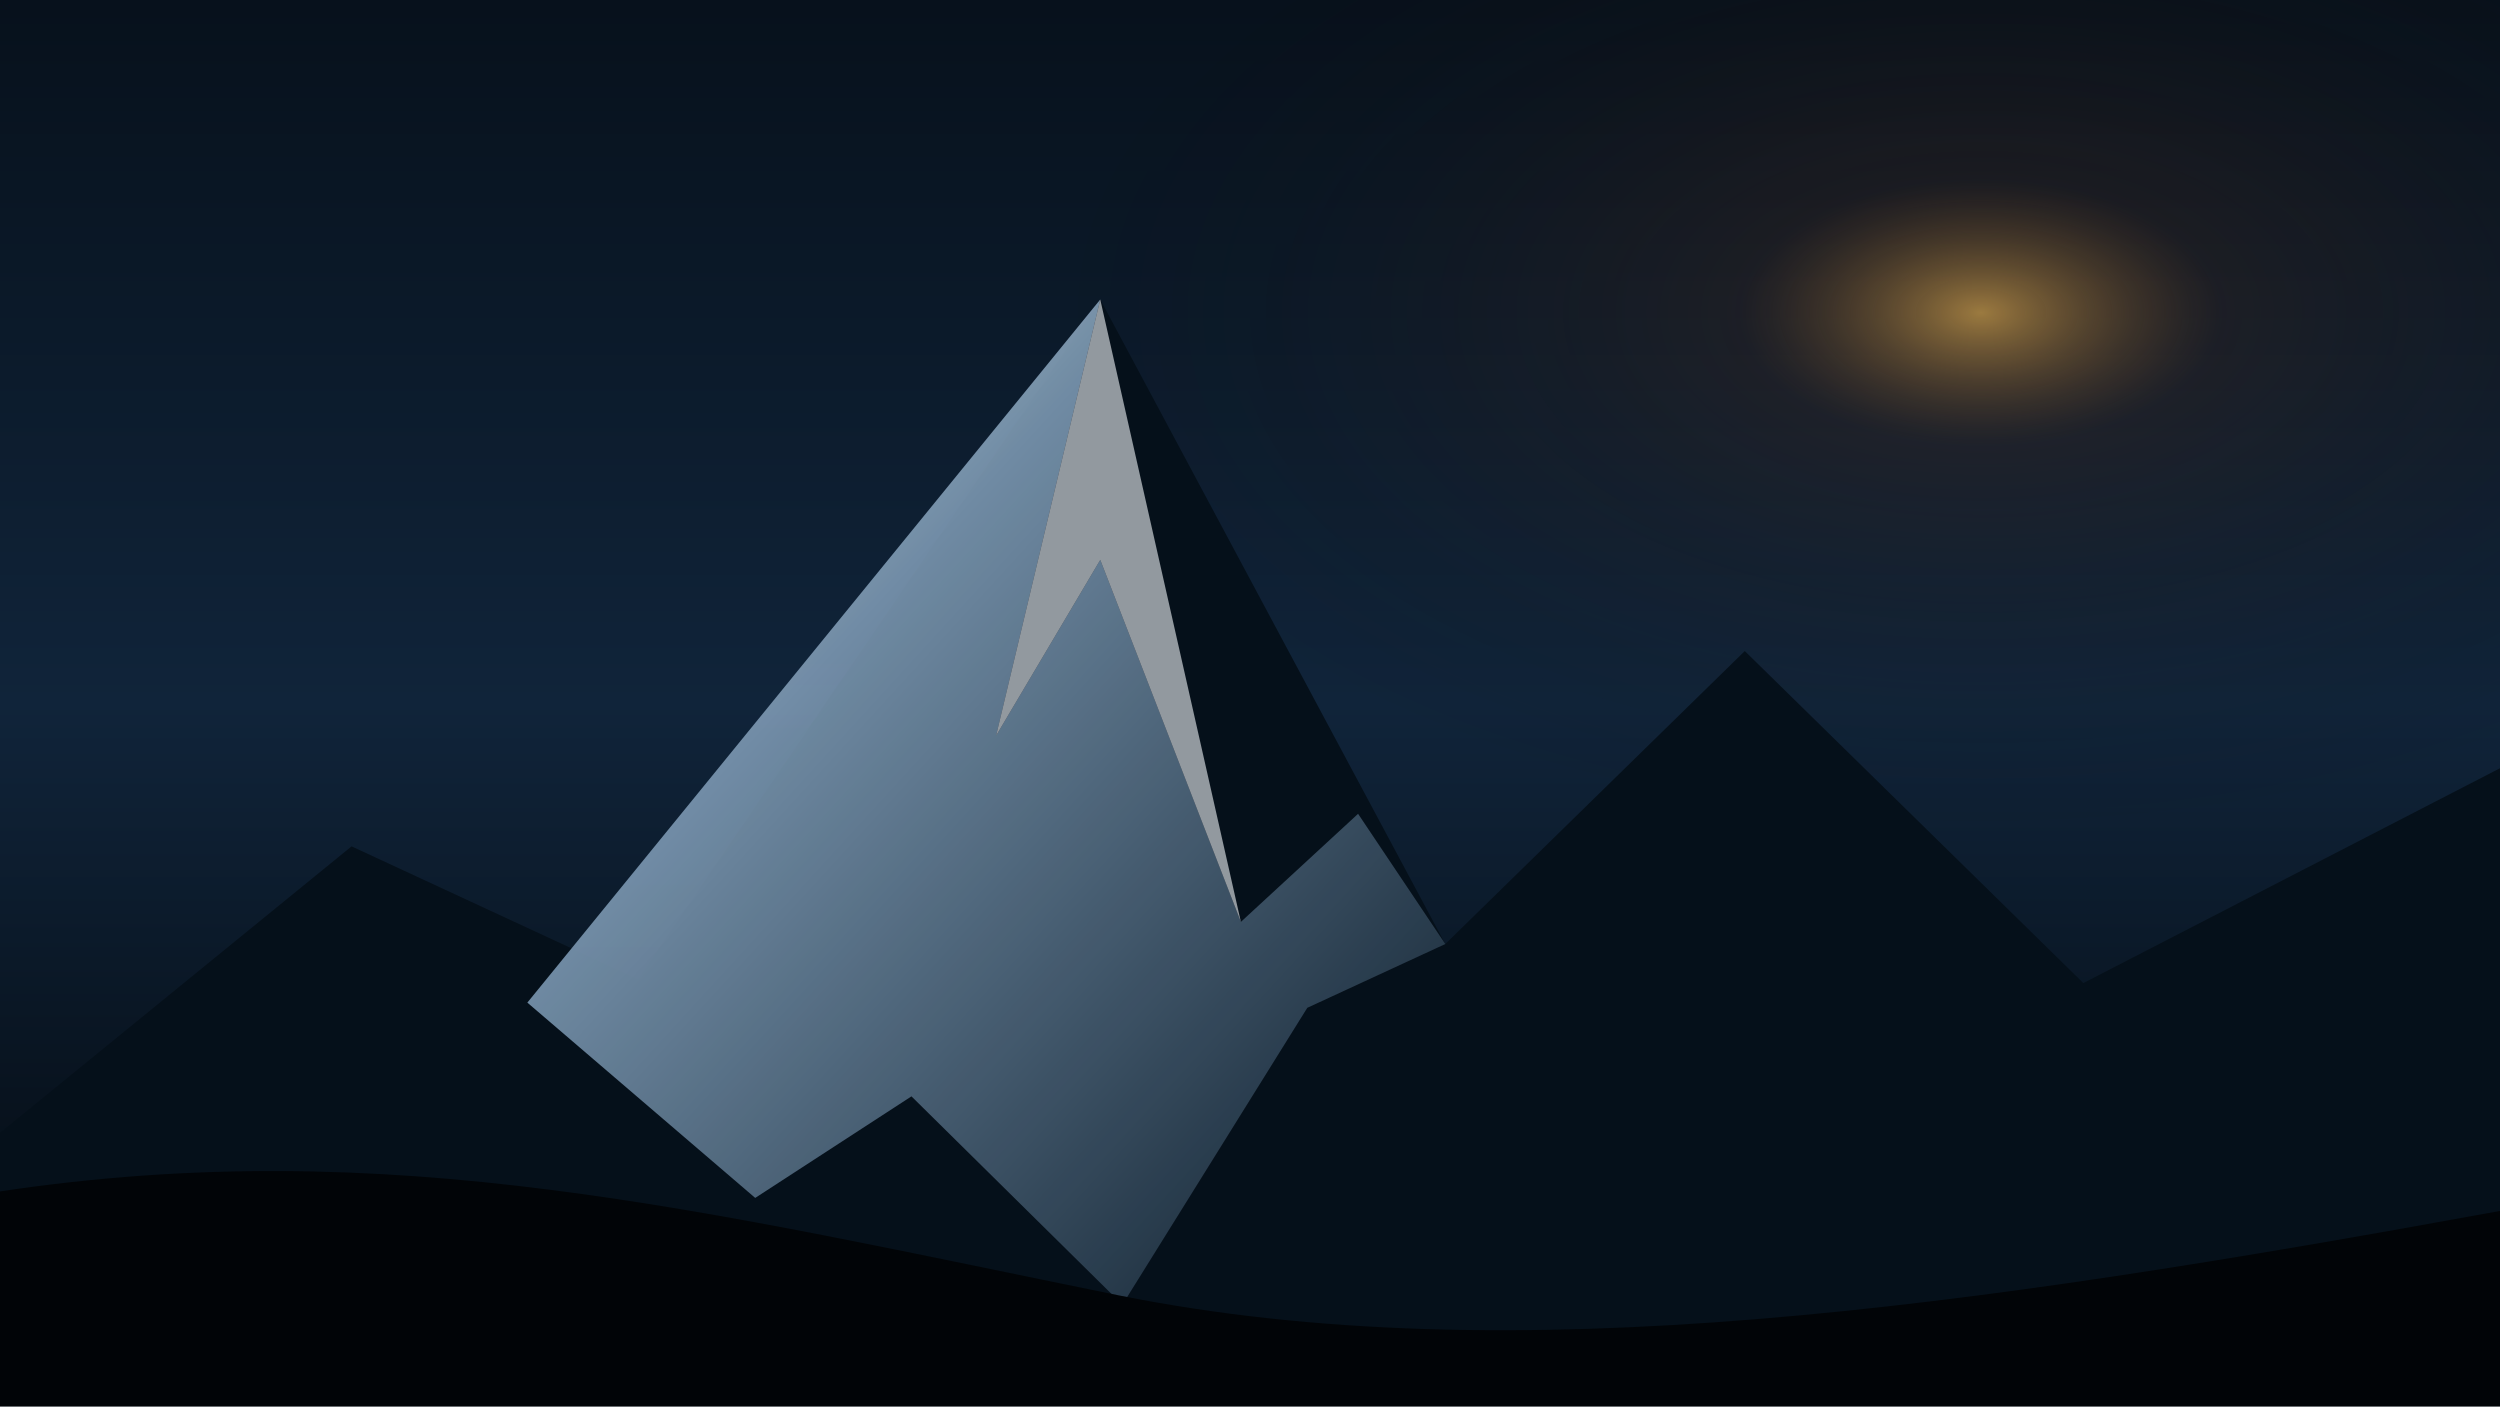
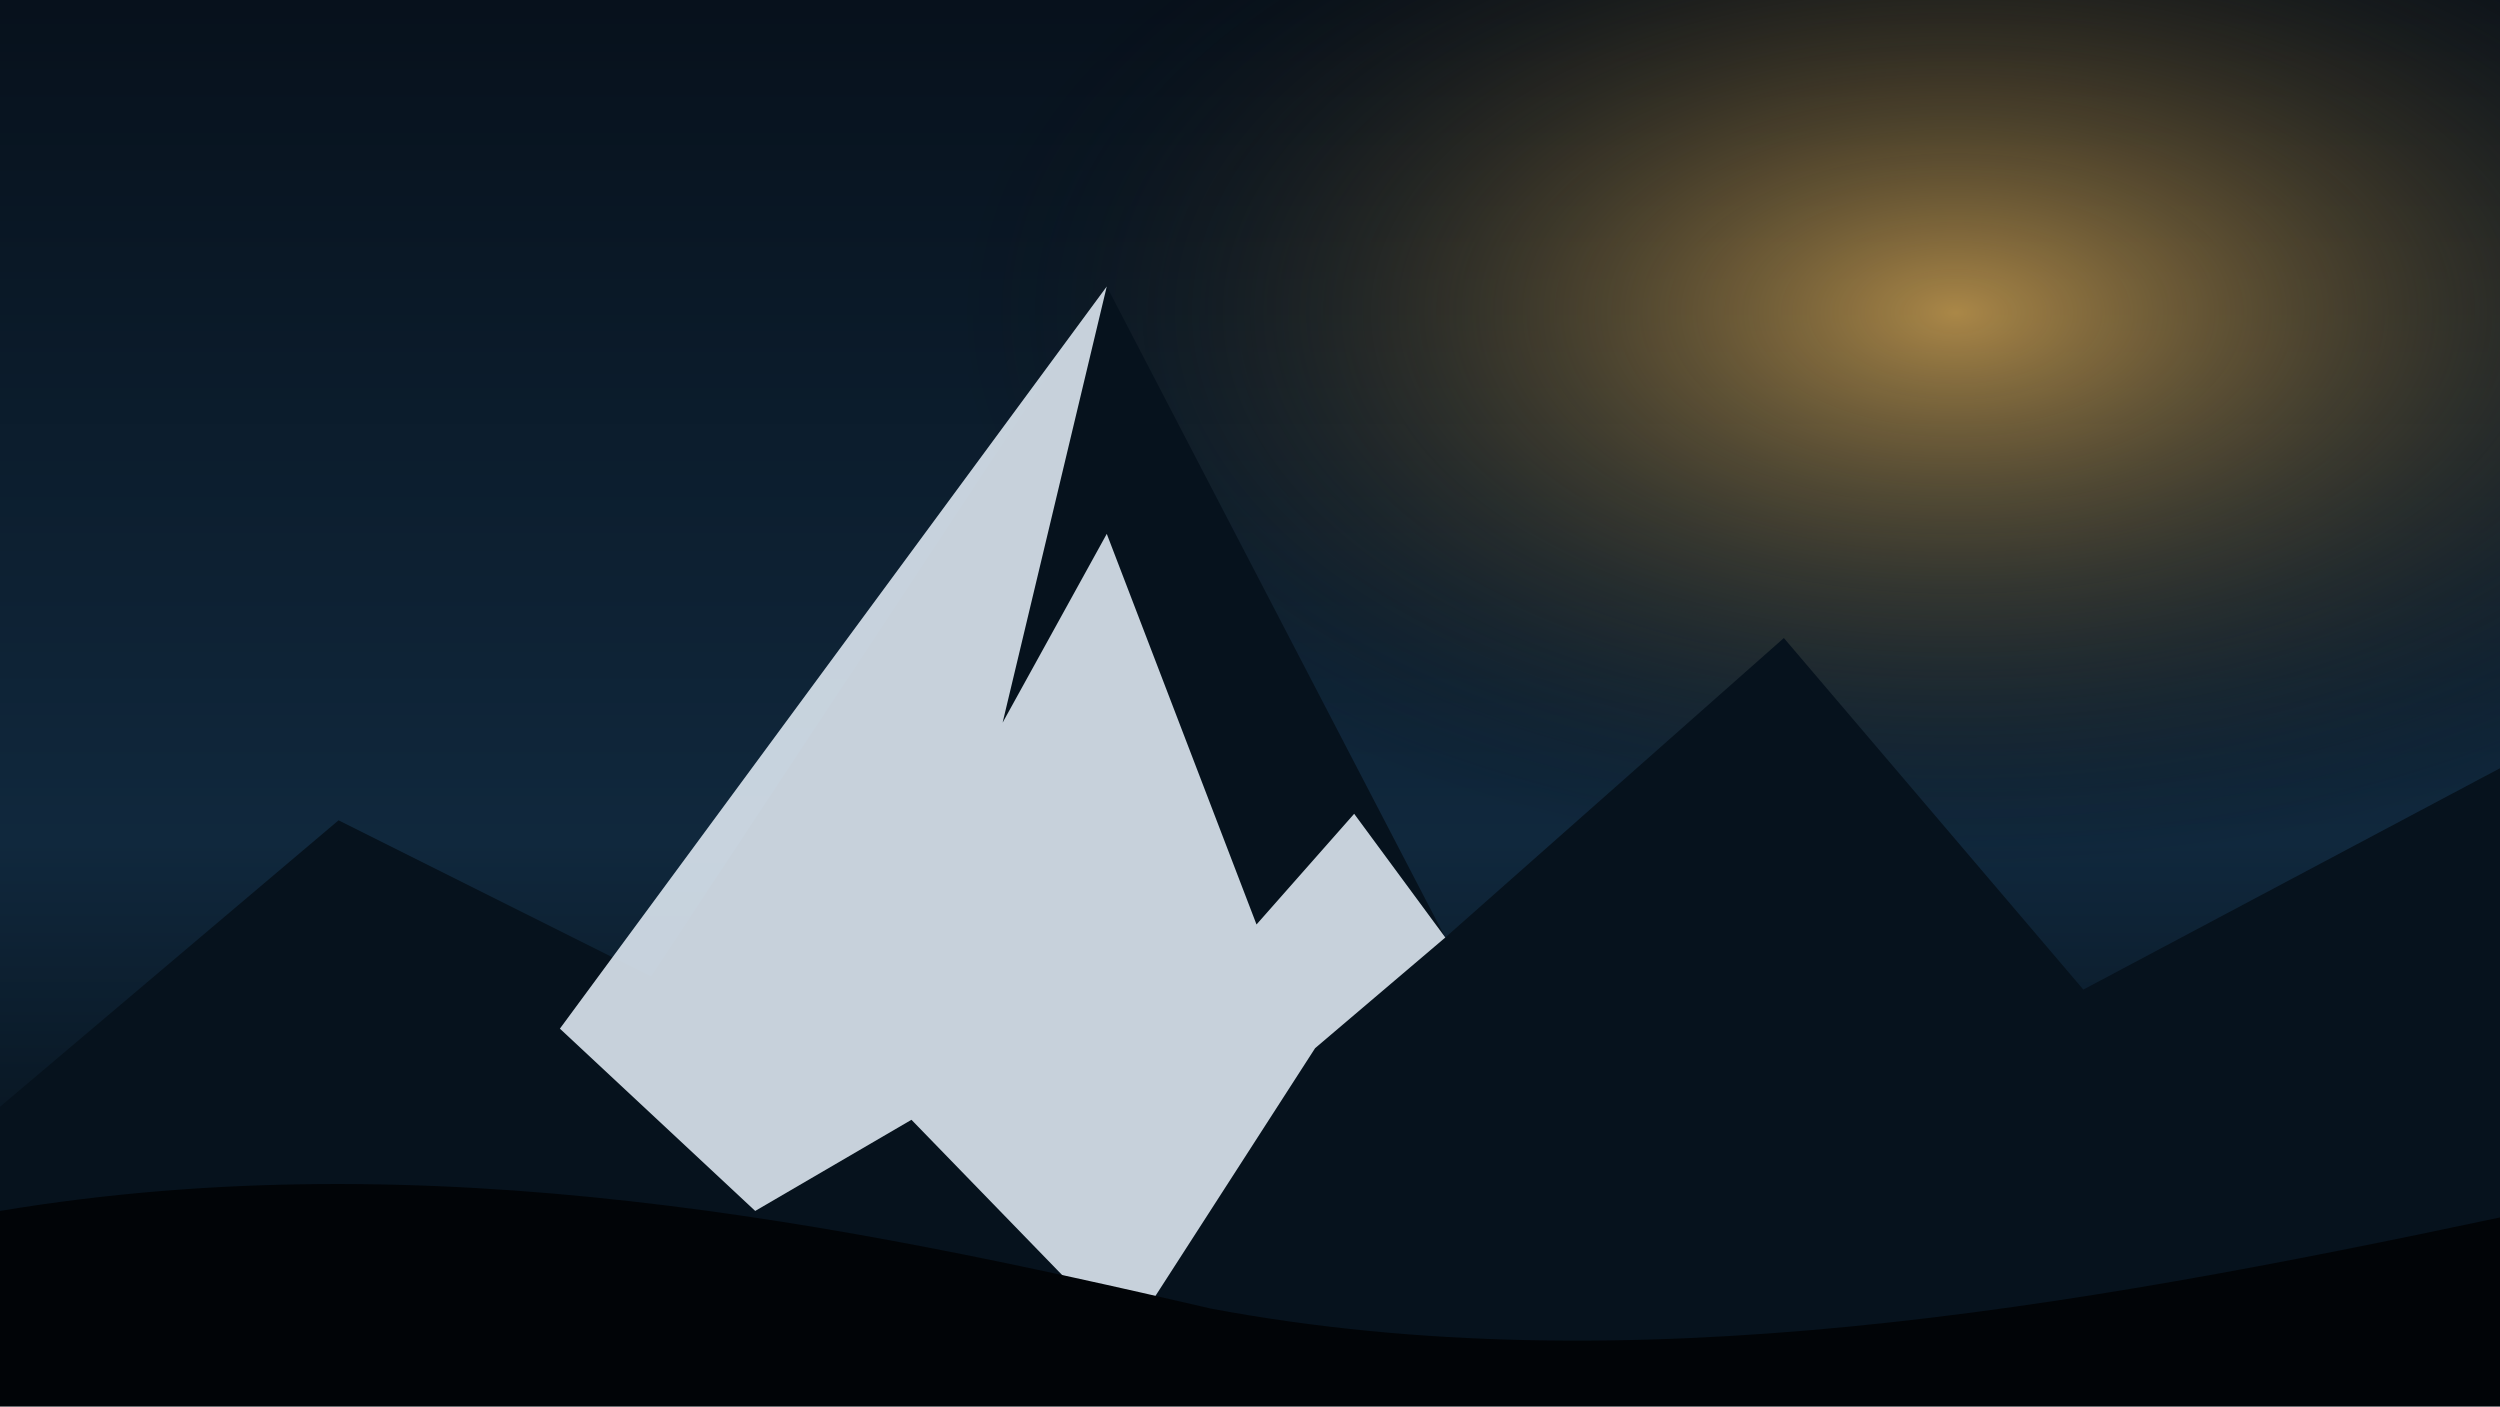
<svg xmlns="http://www.w3.org/2000/svg" viewBox="0 0 1920 1080">
  <defs>
-     <linearGradient id="sky" x1="0" y1="0" x2="0" y2="1">
+     <linearGradient id="b" x1="0" y1="0" x2="0" y2="1">
      <stop stop-color="#07111c" />
-       <stop offset=".5" stop-color="#10243a" />
+       <stop offset=".6" stop-color="#10283d" />
      <stop offset="1" stop-color="#02060a" />
    </linearGradient>
-     <radialGradient id="sun" cx=".79" cy=".22" r=".38">
-       <stop stop-color="#f4b54d" stop-opacity=".62" />
-       <stop offset=".25" stop-color="#6b3514" stop-opacity=".18" />
+     <radialGradient id="r" cx=".78" cy=".22" r=".4">
+       <stop stop-color="#efb655" stop-opacity=".7" />
      <stop offset="1" stop-color="#000" stop-opacity="0" />
    </radialGradient>
-     <linearGradient id="snow" x1="0" y1="0" x2="1" y2="1">
-       <stop stop-color="#f2f7fb" />
-       <stop offset=".34" stop-color="#7c98b2" />
-       <stop offset="1" stop-color="#0b1a28" />
-     </linearGradient>
  </defs>
-   <rect width="1920" height="1080" fill="url(#sky)" />
-   <rect width="1920" height="1080" fill="url(#sun)" />
-   <path d="M0 870 270 650 490 752 845 230 1110 725 1340 500 1600 755 1920 590V1080H0Z" fill="#05101a" />
-   <path d="M405 770 845 230 765 565 845 430 953 708 1043 625 1110 725 1004 774 862 1002 700 842 580 920Z" fill="url(#snow)" opacity=".9" />
-   <path d="M845 230 953 708 845 430 765 565Z" fill="#f8fbff" opacity=".58" />
-   <path d="M0 915c300-45 540 15 860 80 300 60 650 10 1060-65v150H0z" fill="#010407" />
+   <rect width="1920" height="1080" fill="url(#b)" />
+   <rect width="1920" height="1080" fill="url(#r)" />
+   <path d="M0 850 260 630 500 750 850 220 1110 720 1370 490 1600 760 1920 590V1080H0Z" fill="#06121d" />
+   <path d="M430 790 850 220 770 555 850 410 965 710 1040 625 1110 720 1010 805 865 1030 700 860 580 930Z" fill="#dbe6ef" opacity=".9" />
+   <path d="M0 930c330-55 650 10 930 75 320 60 660 0 990-70v145H0Z" fill="#010407" />
</svg>
